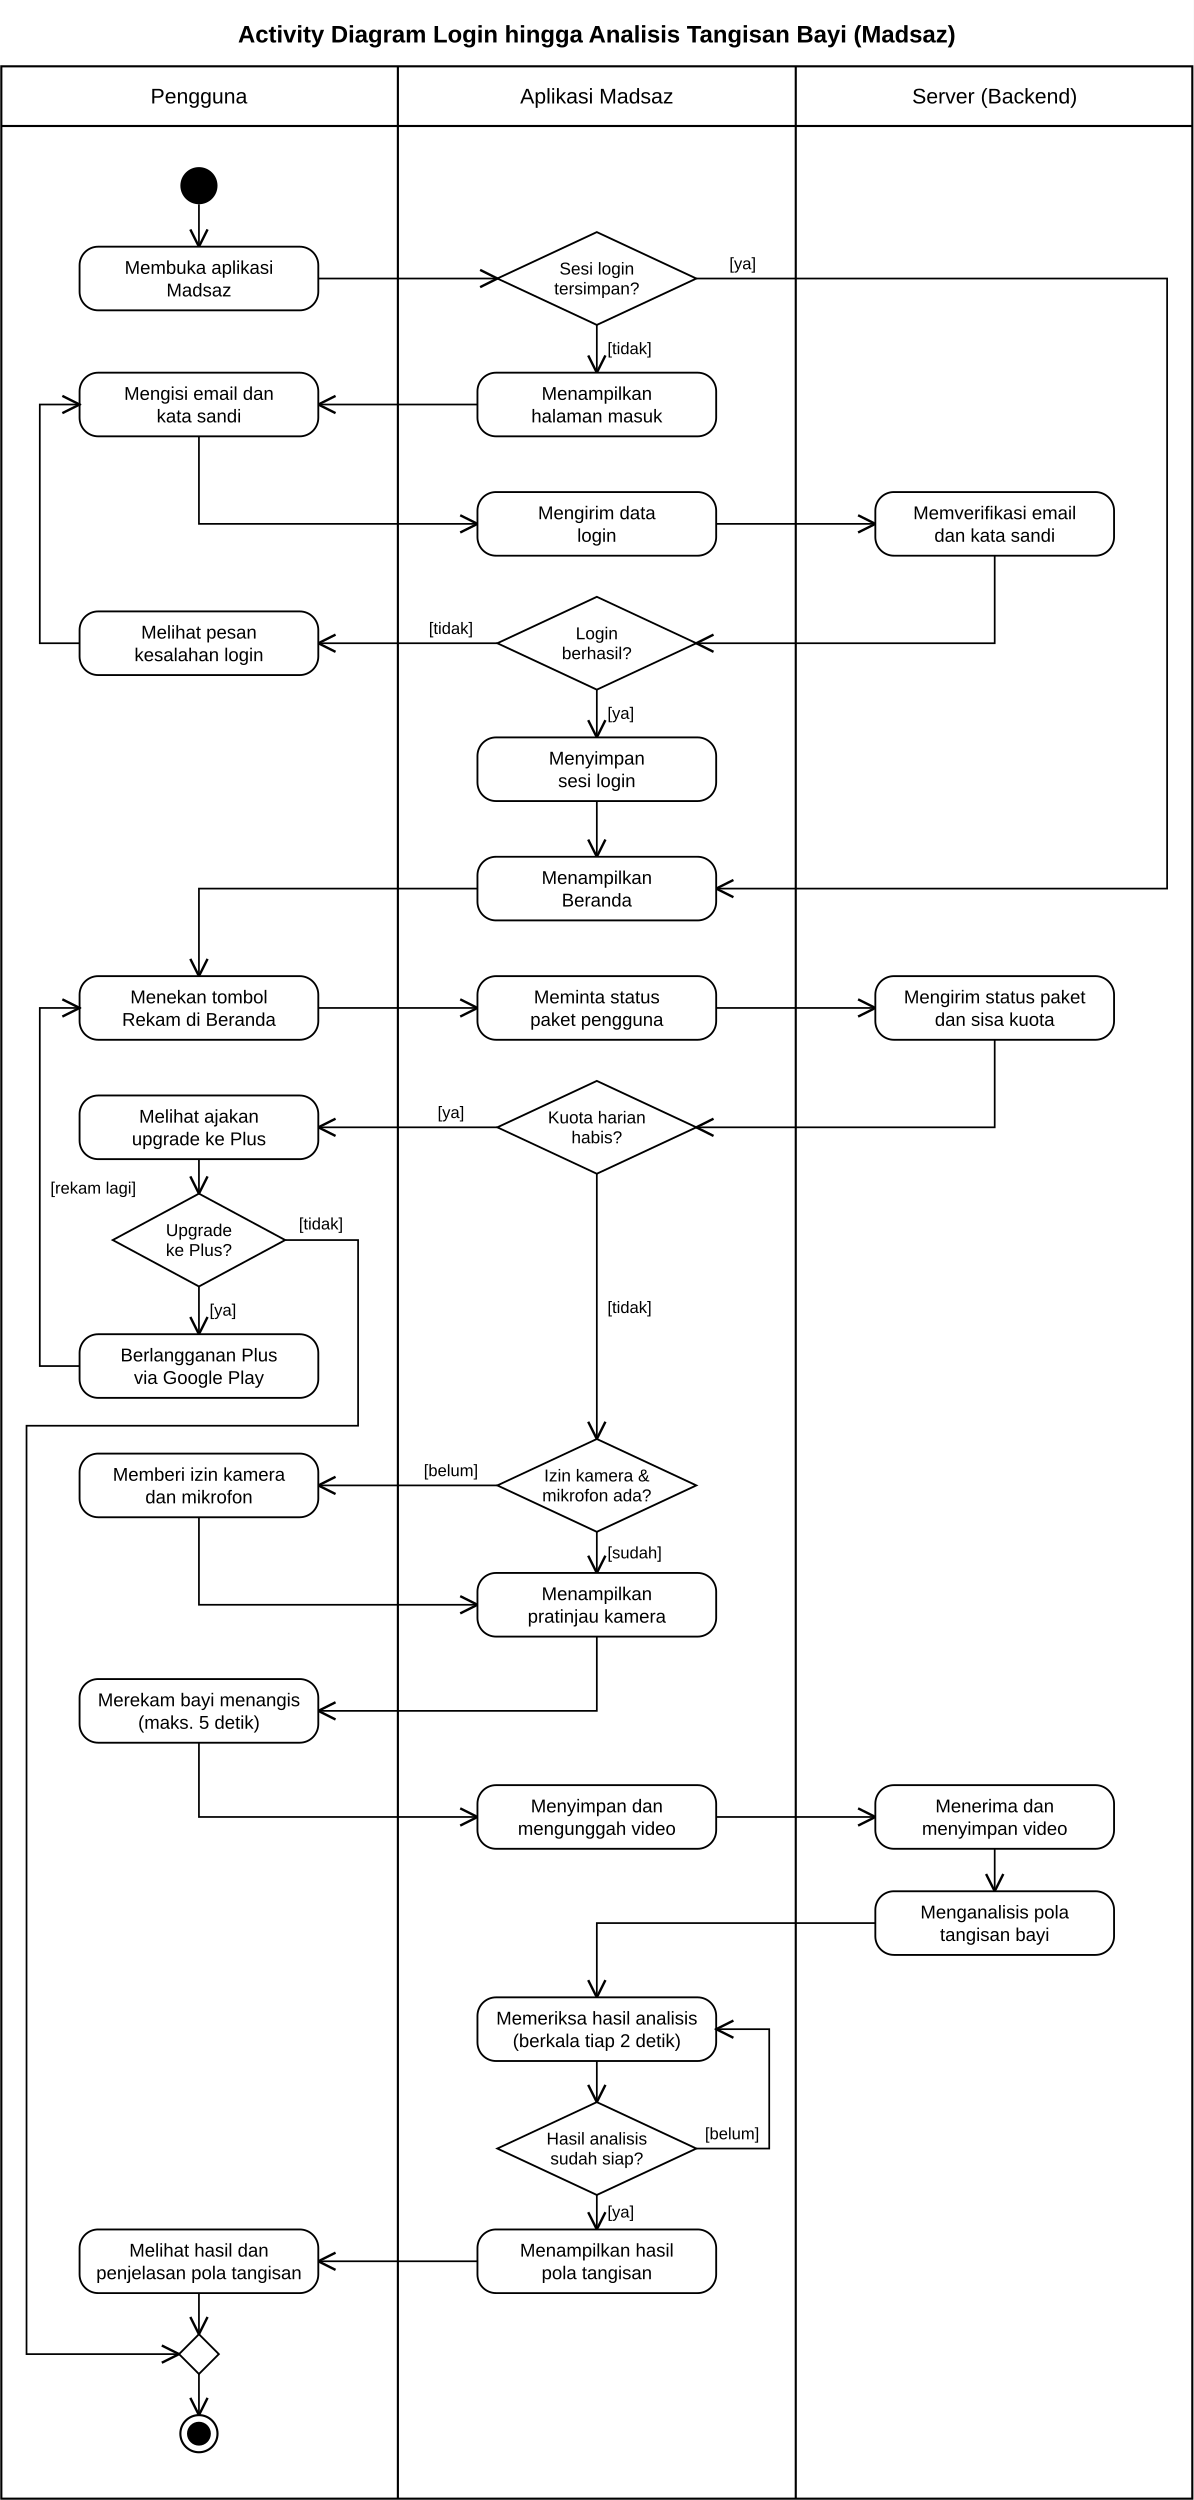
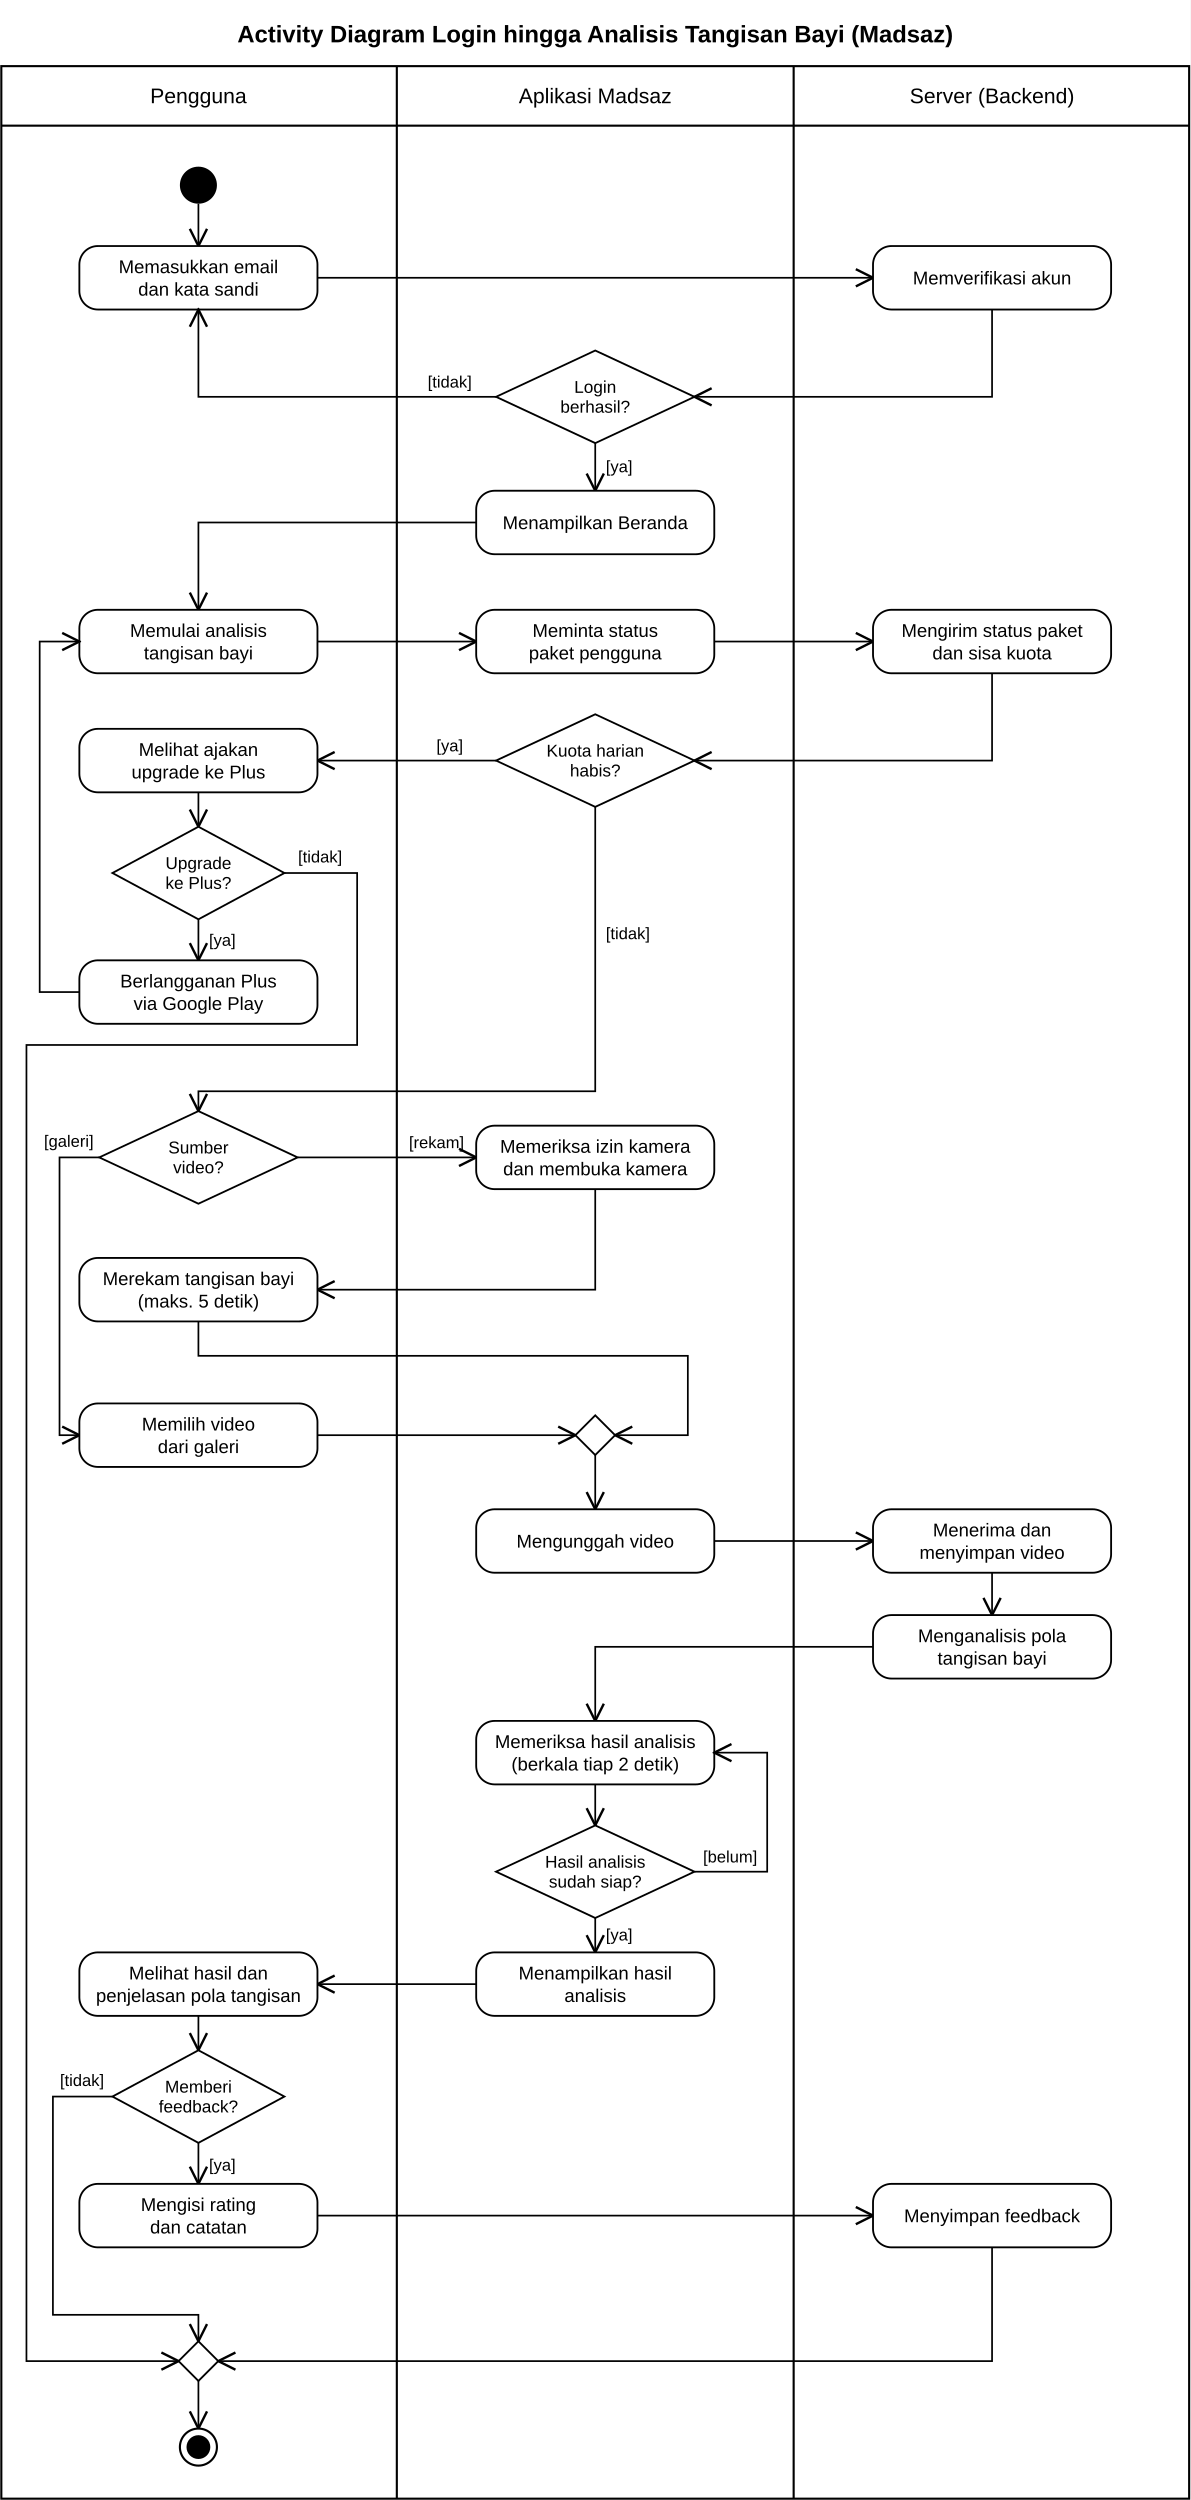
- <svg xmlns="http://www.w3.org/2000/svg" width="900" height="1885" viewBox="0 0 900 1885" font-family="Arial, Helvetica, sans-serif">
+ <svg xmlns="http://www.w3.org/2000/svg" width="900" height="1890" viewBox="0 0 900 1890" font-family="Arial, Helvetica, sans-serif">
  <defs>
    <marker id="arr" viewBox="0 0 12 12" refX="11" refY="6" markerWidth="12" markerHeight="12" orient="auto-start-reverse">
      <path d="M1,1 L11,6 L1,11" fill="none" stroke="#000" stroke-width="1.4" />
    </marker>
    <style>
.act{fill:#fff;stroke:#000;stroke-width:1.4}
.lane{fill:none;stroke:#000;stroke-width:1.6}
.flow{fill:none;stroke:#000;stroke-width:1.3;marker-end:url(#arr)}
.t{font-size:14px;text-anchor:middle;fill:#000}
.d{font-size:13px;text-anchor:middle;fill:#000}
.g{font-size:12.5px;fill:#000}
.h{font-size:16px;text-anchor:middle;fill:#000}
.title{font-size:18px;font-weight:bold;text-anchor:middle;fill:#000}
</style>
  </defs>
-   <rect x="0" y="0" width="900" height="1885" fill="#fff" />
+   <rect x="0" y="0" width="900" height="1890" fill="#fff" />
  <text x="450.0" y="32" class="title">Activity Diagram Login hingga Analisis Tangisan Bayi (Madsaz)</text>
-   <rect x="1" y="50" width="898" height="1834" class="lane" />
+   <rect x="1" y="50" width="898" height="1839" class="lane" />
  <line x1="1" y1="95" x2="899" y2="95" class="lane" />
  <text x="150" y="78" class="h">Pengguna</text>
-   <line x1="300" y1="50" x2="300" y2="1884" class="lane" />
+   <line x1="300" y1="50" x2="300" y2="1889" class="lane" />
  <text x="450" y="78" class="h">Aplikasi Madsaz</text>
-   <line x1="600" y1="50" x2="600" y2="1884" class="lane" />
+   <line x1="600" y1="50" x2="600" y2="1889" class="lane" />
  <text x="750" y="78" class="h">Server (Backend)</text>
  <circle cx="150" cy="140" r="14" fill="#000" />
  <path d="M150,154 L150,186" class="flow" />
  <rect x="60.0" y="186.0" width="180" height="48" rx="14" class="act" />
-   <text x="150" y="206.5" class="t">Membuka aplikasi</text>
-   <text x="150" y="223.5" class="t">Madsaz</text>
-   <path d="M240,210 L375,210" class="flow" />
-   <polygon points="450,175.0 525.0,210 450,245.0 375.0,210" class="act" />
-   <text x="450" y="207.0" class="d">Sesi login</text>
-   <text x="450" y="222.0" class="d">tersimpan?</text>
-   <path d="M525,210 L880,210 L880,670 L540,670" class="flow" />
-   <text x="560" y="203" class="g" text-anchor="middle">[ya]</text>
-   <path d="M450,245 L450,281" class="flow" />
-   <text x="458" y="267" class="g" text-anchor="start">[tidak]</text>
-   <rect x="360.0" y="281.0" width="180" height="48" rx="14" class="act" />
-   <text x="450" y="301.5" class="t">Menampilkan</text>
-   <text x="450" y="318.5" class="t">halaman masuk</text>
-   <path d="M360,305 L240,305" class="flow" />
-   <rect x="60.0" y="281.0" width="180" height="48" rx="14" class="act" />
-   <text x="150" y="301.5" class="t">Mengisi email dan</text>
-   <text x="150" y="318.5" class="t">kata sandi</text>
-   <path d="M150,329 L150,395 L360,395" class="flow" />
+   <text x="150" y="206.5" class="t">Memasukkan email</text>
+   <text x="150" y="223.5" class="t">dan kata sandi</text>
+   <path d="M240,210 L660,210" class="flow" />
+   <rect x="660.0" y="186.0" width="180" height="48" rx="14" class="act" />
+   <text x="750" y="215.0" class="t">Memverifikasi akun</text>
+   <path d="M750,234 L750,300 L525,300" class="flow" />
+   <polygon points="450,265.0 525.0,300 450,335.0 375.0,300" class="act" />
+   <text x="450" y="297.0" class="d">Login</text>
+   <text x="450" y="312.0" class="d">berhasil?</text>
+   <path d="M375,300 L150,300 L150,234" class="flow" />
+   <text x="340" y="293" class="g" text-anchor="middle">[tidak]</text>
+   <path d="M450,335 L450,371" class="flow" />
+   <text x="458" y="357" class="g" text-anchor="start">[ya]</text>
  <rect x="360.0" y="371.0" width="180" height="48" rx="14" class="act" />
-   <text x="450" y="391.5" class="t">Mengirim data</text>
-   <text x="450" y="408.5" class="t">login</text>
-   <path d="M540,395 L660,395" class="flow" />
-   <rect x="660.0" y="371.0" width="180" height="48" rx="14" class="act" />
-   <text x="750" y="391.5" class="t">Memverifikasi email</text>
-   <text x="750" y="408.5" class="t">dan kata sandi</text>
-   <path d="M750,419 L750,485 L525,485" class="flow" />
-   <polygon points="450,450.0 525.0,485 450,520.0 375.0,485" class="act" />
-   <text x="450" y="482.0" class="d">Login</text>
-   <text x="450" y="497.0" class="d">berhasil?</text>
-   <path d="M375,485 L240,485" class="flow" />
-   <text x="340" y="478" class="g" text-anchor="middle">[tidak]</text>
+   <text x="450" y="400.0" class="t">Menampilkan Beranda</text>
+   <path d="M360,395 L150,395 L150,461" class="flow" />
  <rect x="60.0" y="461.0" width="180" height="48" rx="14" class="act" />
-   <text x="150" y="481.5" class="t">Melihat pesan</text>
-   <text x="150" y="498.5" class="t">kesalahan login</text>
-   <path d="M60,485 L30,485 L30,305 L60,305" class="flow" />
-   <path d="M450,520 L450,556" class="flow" />
-   <text x="458" y="542" class="g" text-anchor="start">[ya]</text>
-   <rect x="360.0" y="556.0" width="180" height="48" rx="14" class="act" />
-   <text x="450" y="576.5" class="t">Menyimpan</text>
-   <text x="450" y="593.5" class="t">sesi login</text>
-   <path d="M450,604 L450,646" class="flow" />
-   <rect x="360.0" y="646.0" width="180" height="48" rx="14" class="act" />
-   <text x="450" y="666.5" class="t">Menampilkan</text>
-   <text x="450" y="683.5" class="t">Beranda</text>
-   <path d="M360,670 L150,670 L150,736" class="flow" />
-   <rect x="60.0" y="736.0" width="180" height="48" rx="14" class="act" />
-   <text x="150" y="756.5" class="t">Menekan tombol</text>
-   <text x="150" y="773.5" class="t">Rekam di Beranda</text>
-   <path d="M240,760 L360,760" class="flow" />
-   <rect x="360.0" y="736.0" width="180" height="48" rx="14" class="act" />
-   <text x="450" y="756.5" class="t">Meminta status</text>
-   <text x="450" y="773.5" class="t">paket pengguna</text>
-   <path d="M540,760 L660,760" class="flow" />
-   <rect x="660.0" y="736.0" width="180" height="48" rx="14" class="act" />
-   <text x="750" y="756.5" class="t">Mengirim status paket</text>
-   <text x="750" y="773.5" class="t">dan sisa kuota</text>
-   <path d="M750,784 L750,850 L525,850" class="flow" />
-   <polygon points="450,815.0 525.0,850 450,885.0 375.0,850" class="act" />
-   <text x="450" y="847.0" class="d">Kuota harian</text>
-   <text x="450" y="862.0" class="d">habis?</text>
-   <path d="M375,850 L240,850" class="flow" />
-   <text x="340" y="843" class="g" text-anchor="middle">[ya]</text>
-   <rect x="60.0" y="826.0" width="180" height="48" rx="14" class="act" />
-   <text x="150" y="846.5" class="t">Melihat ajakan</text>
-   <text x="150" y="863.5" class="t">upgrade ke Plus</text>
-   <path d="M150,874 L150,900" class="flow" />
-   <polygon points="150,900.0 215.0,935 150,970.0 85.0,935" class="act" />
-   <text x="150" y="932.0" class="d">Upgrade</text>
-   <text x="150" y="947.0" class="d">ke Plus?</text>
-   <path d="M215,935 L270,935 L270,1075 L20,1075 L20,1775 L135,1775" class="flow" />
-   <text x="242" y="927" class="g" text-anchor="middle">[tidak]</text>
-   <path d="M150,970 L150,1006" class="flow" />
-   <text x="158" y="992" class="g" text-anchor="start">[ya]</text>
-   <rect x="60.0" y="1006.0" width="180" height="48" rx="14" class="act" />
-   <text x="150" y="1026.5" class="t">Berlangganan Plus</text>
-   <text x="150" y="1043.5" class="t">via Google Play</text>
-   <path d="M60,1030 L30,1030 L30,760 L60,760" class="flow" />
-   <text x="38" y="900" class="g" text-anchor="start">[rekam lagi]</text>
-   <path d="M450,885 L450,1085" class="flow" />
-   <text x="458" y="990" class="g" text-anchor="start">[tidak]</text>
-   <polygon points="450,1085.0 525.0,1120 450,1155.0 375.0,1120" class="act" />
-   <text x="450" y="1117.0" class="d">Izin kamera &amp;</text>
-   <text x="450" y="1132.0" class="d">mikrofon ada?</text>
-   <path d="M375,1120 L240,1120" class="flow" />
-   <text x="340" y="1113" class="g" text-anchor="middle">[belum]</text>
-   <rect x="60.0" y="1096.0" width="180" height="48" rx="14" class="act" />
-   <text x="150" y="1116.5" class="t">Memberi izin kamera</text>
-   <text x="150" y="1133.5" class="t">dan mikrofon</text>
-   <path d="M150,1144 L150,1210 L360,1210" class="flow" />
-   <path d="M450,1155 L450,1186" class="flow" />
-   <text x="458" y="1175" class="g" text-anchor="start">[sudah]</text>
-   <rect x="360.0" y="1186.0" width="180" height="48" rx="14" class="act" />
-   <text x="450" y="1206.5" class="t">Menampilkan</text>
-   <text x="450" y="1223.5" class="t">pratinjau kamera</text>
-   <path d="M450,1234 L450,1290 L240,1290" class="flow" />
-   <rect x="60.0" y="1266.0" width="180" height="48" rx="14" class="act" />
-   <text x="150" y="1286.5" class="t">Merekam bayi menangis</text>
-   <text x="150" y="1303.5" class="t">(maks. 5 detik)</text>
-   <path d="M150,1314 L150,1370 L360,1370" class="flow" />
-   <rect x="360.0" y="1346.0" width="180" height="48" rx="14" class="act" />
-   <text x="450" y="1366.5" class="t">Menyimpan dan</text>
-   <text x="450" y="1383.5" class="t">mengunggah video</text>
-   <path d="M540,1370 L660,1370" class="flow" />
-   <rect x="660.0" y="1346.0" width="180" height="48" rx="14" class="act" />
-   <text x="750" y="1366.5" class="t">Menerima dan</text>
-   <text x="750" y="1383.5" class="t">menyimpan video</text>
-   <path d="M750,1394 L750,1426" class="flow" />
-   <rect x="660.0" y="1426.0" width="180" height="48" rx="14" class="act" />
-   <text x="750" y="1446.5" class="t">Menganalisis pola</text>
-   <text x="750" y="1463.5" class="t">tangisan bayi</text>
-   <path d="M660,1450 L450,1450 L450,1506" class="flow" />
-   <rect x="360.0" y="1506.0" width="180" height="48" rx="14" class="act" />
-   <text x="450" y="1526.5" class="t">Memeriksa hasil analisis</text>
-   <text x="450" y="1543.5" class="t">(berkala tiap 2 detik)</text>
-   <path d="M450,1554 L450,1585" class="flow" />
-   <polygon points="450,1585.0 525.0,1620 450,1655.0 375.0,1620" class="act" />
-   <text x="450" y="1617.0" class="d">Hasil analisis</text>
-   <text x="450" y="1632.0" class="d">sudah siap?</text>
-   <path d="M525,1620 L580,1620 L580,1530 L540,1530" class="flow" />
-   <text x="552" y="1613" class="g" text-anchor="middle">[belum]</text>
-   <path d="M450,1655 L450,1681" class="flow" />
-   <text x="458" y="1672" class="g" text-anchor="start">[ya]</text>
-   <rect x="360.0" y="1681.0" width="180" height="48" rx="14" class="act" />
-   <text x="450" y="1701.5" class="t">Menampilkan hasil</text>
-   <text x="450" y="1718.5" class="t">pola tangisan</text>
-   <path d="M360,1705 L240,1705" class="flow" />
-   <rect x="60.0" y="1681.0" width="180" height="48" rx="14" class="act" />
-   <text x="150" y="1701.5" class="t">Melihat hasil dan</text>
-   <text x="150" y="1718.5" class="t">penjelasan pola tangisan</text>
-   <path d="M150,1729 L150,1760" class="flow" />
-   <polygon points="150,1760.0 165.0,1775 150,1790.0 135.0,1775" class="act" />
-   <path d="M150,1790 L150,1821" class="flow" />
-   <circle cx="150" cy="1835" r="14" fill="#fff" stroke="#000" stroke-width="1.6" />
-   <circle cx="150" cy="1835" r="9" fill="#000" />
+   <text x="150" y="481.5" class="t">Memulai analisis</text>
+   <text x="150" y="498.5" class="t">tangisan bayi</text>
+   <path d="M240,485 L360,485" class="flow" />
+   <rect x="360.0" y="461.0" width="180" height="48" rx="14" class="act" />
+   <text x="450" y="481.5" class="t">Meminta status</text>
+   <text x="450" y="498.5" class="t">paket pengguna</text>
+   <path d="M540,485 L660,485" class="flow" />
+   <rect x="660.0" y="461.0" width="180" height="48" rx="14" class="act" />
+   <text x="750" y="481.5" class="t">Mengirim status paket</text>
+   <text x="750" y="498.5" class="t">dan sisa kuota</text>
+   <path d="M750,509 L750,575 L525,575" class="flow" />
+   <polygon points="450,540.0 525.0,575 450,610.0 375.0,575" class="act" />
+   <text x="450" y="572.0" class="d">Kuota harian</text>
+   <text x="450" y="587.0" class="d">habis?</text>
+   <path d="M375,575 L240,575" class="flow" />
+   <text x="340" y="568" class="g" text-anchor="middle">[ya]</text>
+   <rect x="60.0" y="551.0" width="180" height="48" rx="14" class="act" />
+   <text x="150" y="571.5" class="t">Melihat ajakan</text>
+   <text x="150" y="588.5" class="t">upgrade ke Plus</text>
+   <path d="M150,599 L150,625" class="flow" />
+   <polygon points="150,625.0 215.0,660 150,695.0 85.0,660" class="act" />
+   <text x="150" y="657.0" class="d">Upgrade</text>
+   <text x="150" y="672.0" class="d">ke Plus?</text>
+   <path d="M150,695 L150,726" class="flow" />
+   <text x="158" y="715" class="g" text-anchor="start">[ya]</text>
+   <rect x="60.0" y="726.0" width="180" height="48" rx="14" class="act" />
+   <text x="150" y="746.5" class="t">Berlangganan Plus</text>
+   <text x="150" y="763.5" class="t">via Google Play</text>
+   <path d="M60,750 L30,750 L30,485 L60,485" class="flow" />
+   <path d="M215,660 L270,660 L270,790 L20,790 L20,1785 L135,1785" class="flow" />
+   <text x="242" y="652" class="g" text-anchor="middle">[tidak]</text>
+   <path d="M450,610 L450,825 L150,825 L150,840" class="flow" />
+   <text x="458" y="710" class="g" text-anchor="start">[tidak]</text>
+   <polygon points="150,840.0 225.0,875 150,910.0 75.0,875" class="act" />
+   <text x="150" y="872.0" class="d">Sumber</text>
+   <text x="150" y="887.0" class="d">video?</text>
+   <path d="M225,875 L360,875" class="flow" />
+   <text x="330" y="868" class="g" text-anchor="middle">[rekam]</text>
+   <rect x="360.0" y="851.0" width="180" height="48" rx="14" class="act" />
+   <text x="450" y="871.5" class="t">Memeriksa izin kamera</text>
+   <text x="450" y="888.5" class="t">dan membuka kamera</text>
+   <path d="M450,899 L450,975 L240,975" class="flow" />
+   <rect x="60.0" y="951.0" width="180" height="48" rx="14" class="act" />
+   <text x="150" y="971.5" class="t">Merekam tangisan bayi</text>
+   <text x="150" y="988.5" class="t">(maks. 5 detik)</text>
+   <path d="M75,875 L45,875 L45,1085 L60,1085" class="flow" />
+   <text x="52" y="867" class="g" text-anchor="middle">[galeri]</text>
+   <rect x="60.0" y="1061.0" width="180" height="48" rx="14" class="act" />
+   <text x="150" y="1081.5" class="t">Memilih video</text>
+   <text x="150" y="1098.5" class="t">dari galeri</text>
+   <path d="M150,999 L150,1025 L520,1025 L520,1085 L465,1085" class="flow" />
+   <path d="M240,1085 L435,1085" class="flow" />
+   <polygon points="450,1070.0 465.0,1085 450,1100.0 435.0,1085" class="act" />
+   <path d="M450,1100 L450,1141" class="flow" />
+   <rect x="360.0" y="1141.0" width="180" height="48" rx="14" class="act" />
+   <text x="450" y="1170.0" class="t">Mengunggah video</text>
+   <path d="M540,1165 L660,1165" class="flow" />
+   <rect x="660.0" y="1141.0" width="180" height="48" rx="14" class="act" />
+   <text x="750" y="1161.5" class="t">Menerima dan</text>
+   <text x="750" y="1178.5" class="t">menyimpan video</text>
+   <path d="M750,1189 L750,1221" class="flow" />
+   <rect x="660.0" y="1221.0" width="180" height="48" rx="14" class="act" />
+   <text x="750" y="1241.5" class="t">Menganalisis pola</text>
+   <text x="750" y="1258.5" class="t">tangisan bayi</text>
+   <path d="M660,1245 L450,1245 L450,1301" class="flow" />
+   <rect x="360.0" y="1301.0" width="180" height="48" rx="14" class="act" />
+   <text x="450" y="1321.5" class="t">Memeriksa hasil analisis</text>
+   <text x="450" y="1338.5" class="t">(berkala tiap 2 detik)</text>
+   <path d="M450,1349 L450,1380" class="flow" />
+   <polygon points="450,1380.0 525.0,1415 450,1450.0 375.0,1415" class="act" />
+   <text x="450" y="1412.0" class="d">Hasil analisis</text>
+   <text x="450" y="1427.0" class="d">sudah siap?</text>
+   <path d="M525,1415 L580,1415 L580,1325 L540,1325" class="flow" />
+   <text x="552" y="1408" class="g" text-anchor="middle">[belum]</text>
+   <path d="M450,1450 L450,1476" class="flow" />
+   <text x="458" y="1467" class="g" text-anchor="start">[ya]</text>
+   <rect x="360.0" y="1476.0" width="180" height="48" rx="14" class="act" />
+   <text x="450" y="1496.5" class="t">Menampilkan hasil</text>
+   <text x="450" y="1513.5" class="t">analisis</text>
+   <path d="M360,1500 L240,1500" class="flow" />
+   <rect x="60.0" y="1476.0" width="180" height="48" rx="14" class="act" />
+   <text x="150" y="1496.5" class="t">Melihat hasil dan</text>
+   <text x="150" y="1513.5" class="t">penjelasan pola tangisan</text>
+   <path d="M150,1524 L150,1550" class="flow" />
+   <polygon points="150,1550.0 215.0,1585 150,1620.0 85.0,1585" class="act" />
+   <text x="150" y="1582.0" class="d">Memberi</text>
+   <text x="150" y="1597.0" class="d">feedback?</text>
+   <path d="M150,1620 L150,1651" class="flow" />
+   <text x="158" y="1641" class="g" text-anchor="start">[ya]</text>
+   <rect x="60.0" y="1651.0" width="180" height="48" rx="14" class="act" />
+   <text x="150" y="1671.5" class="t">Mengisi rating</text>
+   <text x="150" y="1688.5" class="t">dan catatan</text>
+   <path d="M240,1675 L660,1675" class="flow" />
+   <rect x="660.0" y="1651.0" width="180" height="48" rx="14" class="act" />
+   <text x="750" y="1680.0" class="t">Menyimpan feedback</text>
+   <path d="M750,1699 L750,1785 L165,1785" class="flow" />
+   <path d="M85,1585 L40,1585 L40,1750 L150,1750 L150,1770" class="flow" />
+   <text x="62" y="1577" class="g" text-anchor="middle">[tidak]</text>
+   <polygon points="150,1770.0 165.0,1785 150,1800.0 135.0,1785" class="act" />
+   <path d="M150,1800 L150,1836" class="flow" />
+   <circle cx="150" cy="1850" r="14" fill="#fff" stroke="#000" stroke-width="1.6" />
+   <circle cx="150" cy="1850" r="9" fill="#000" />
</svg>
